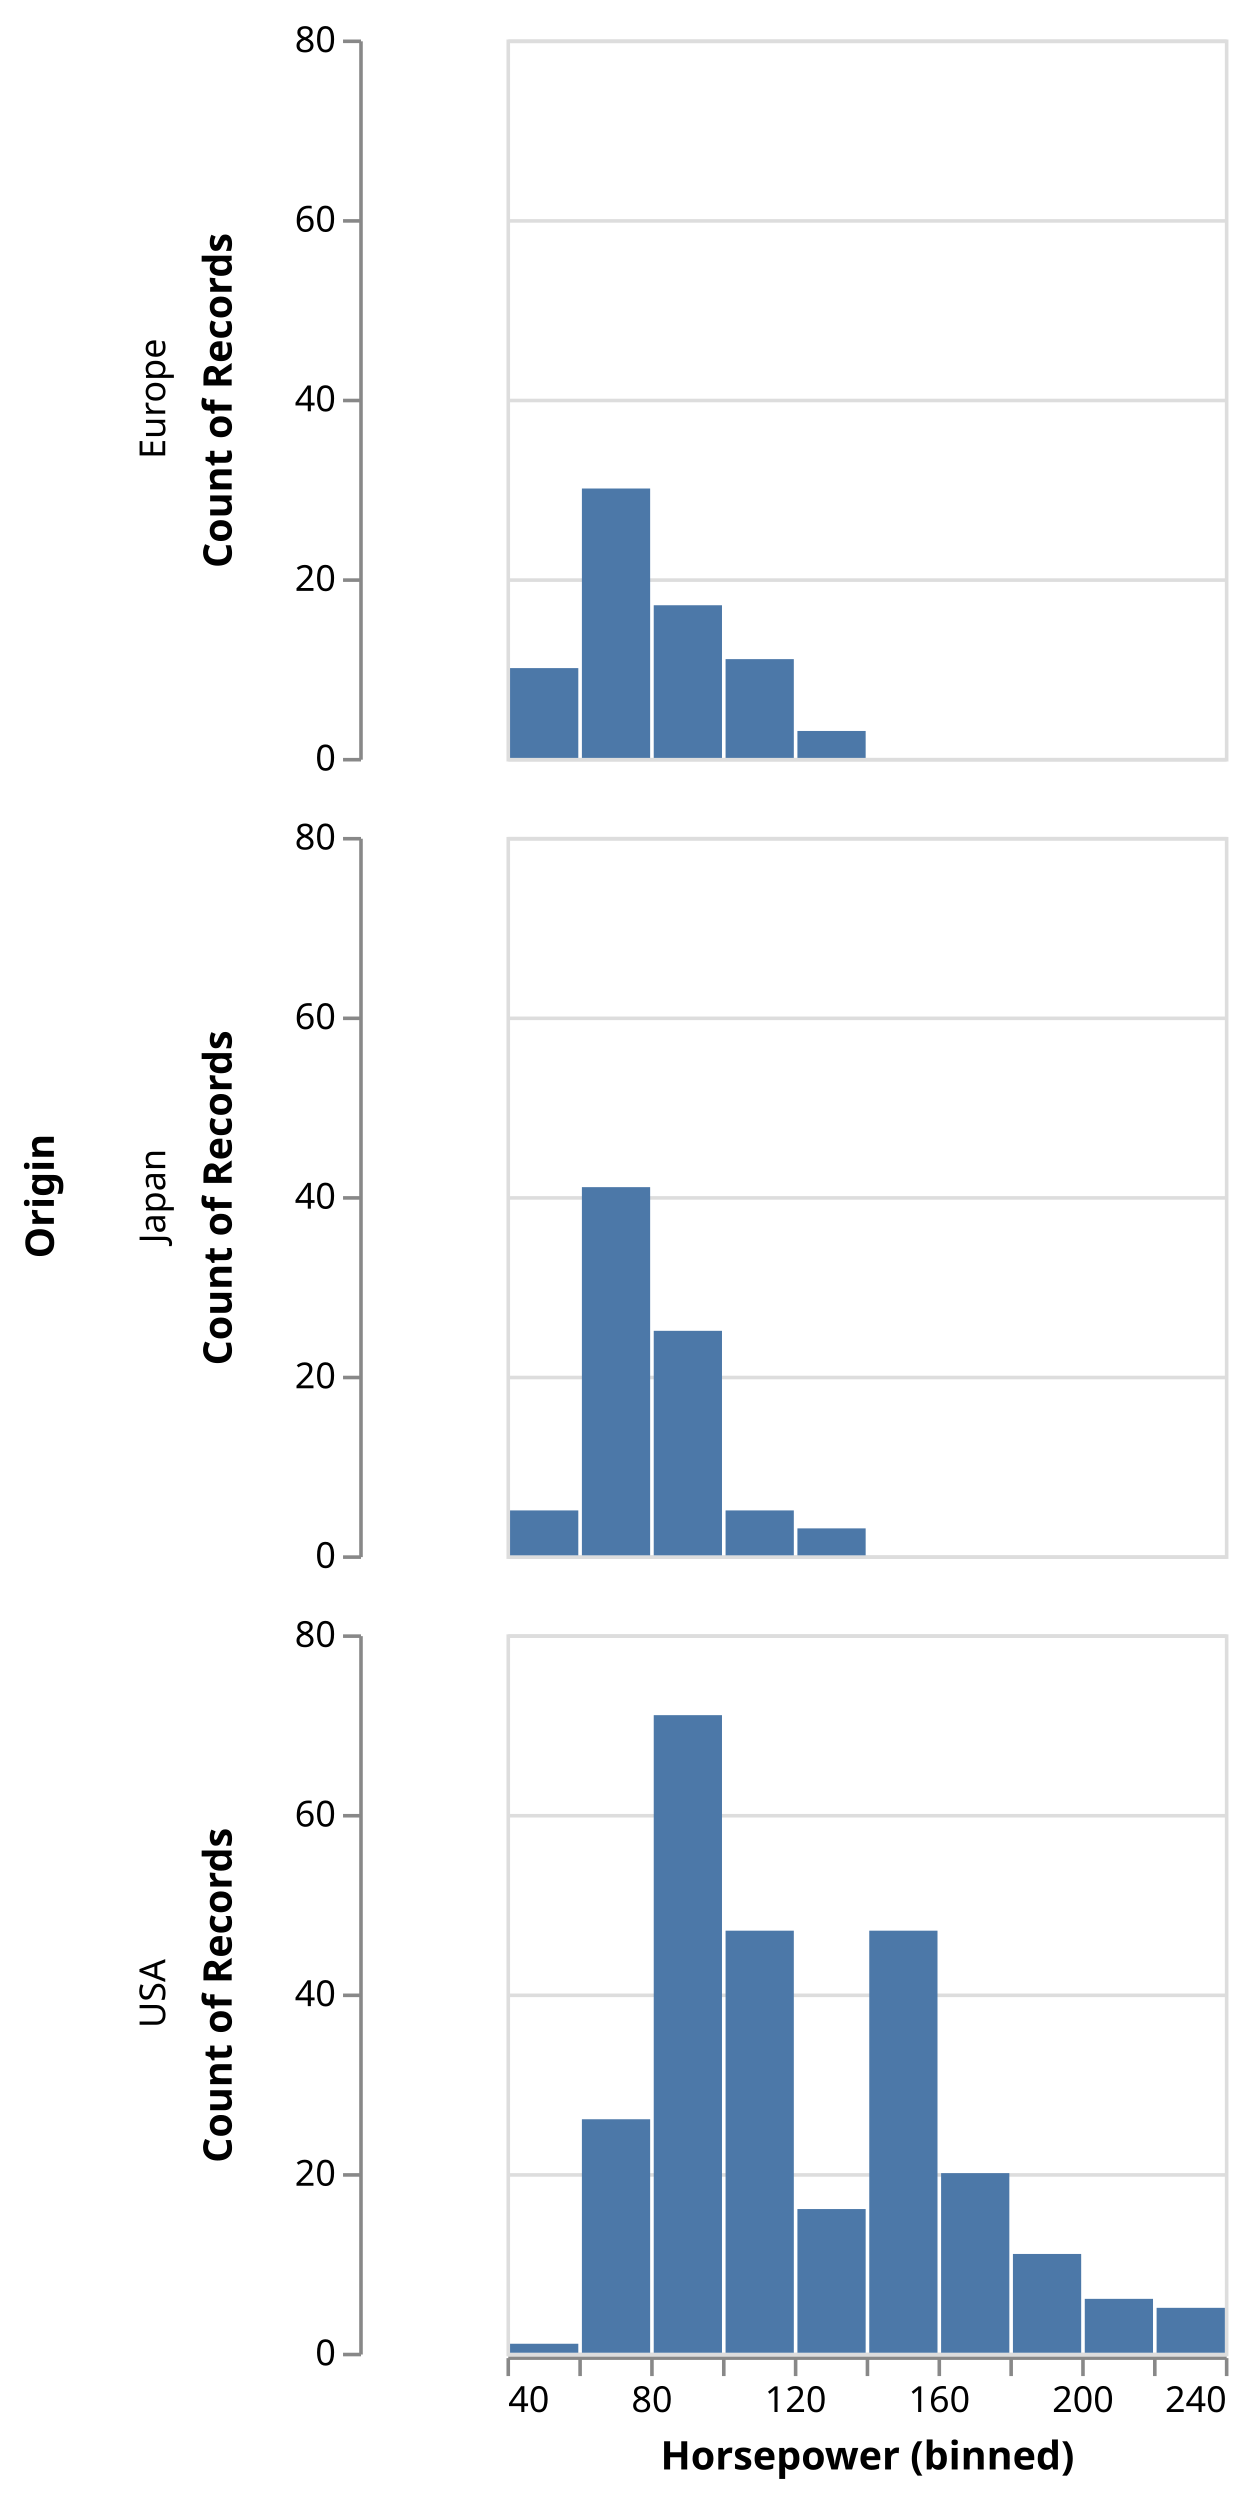
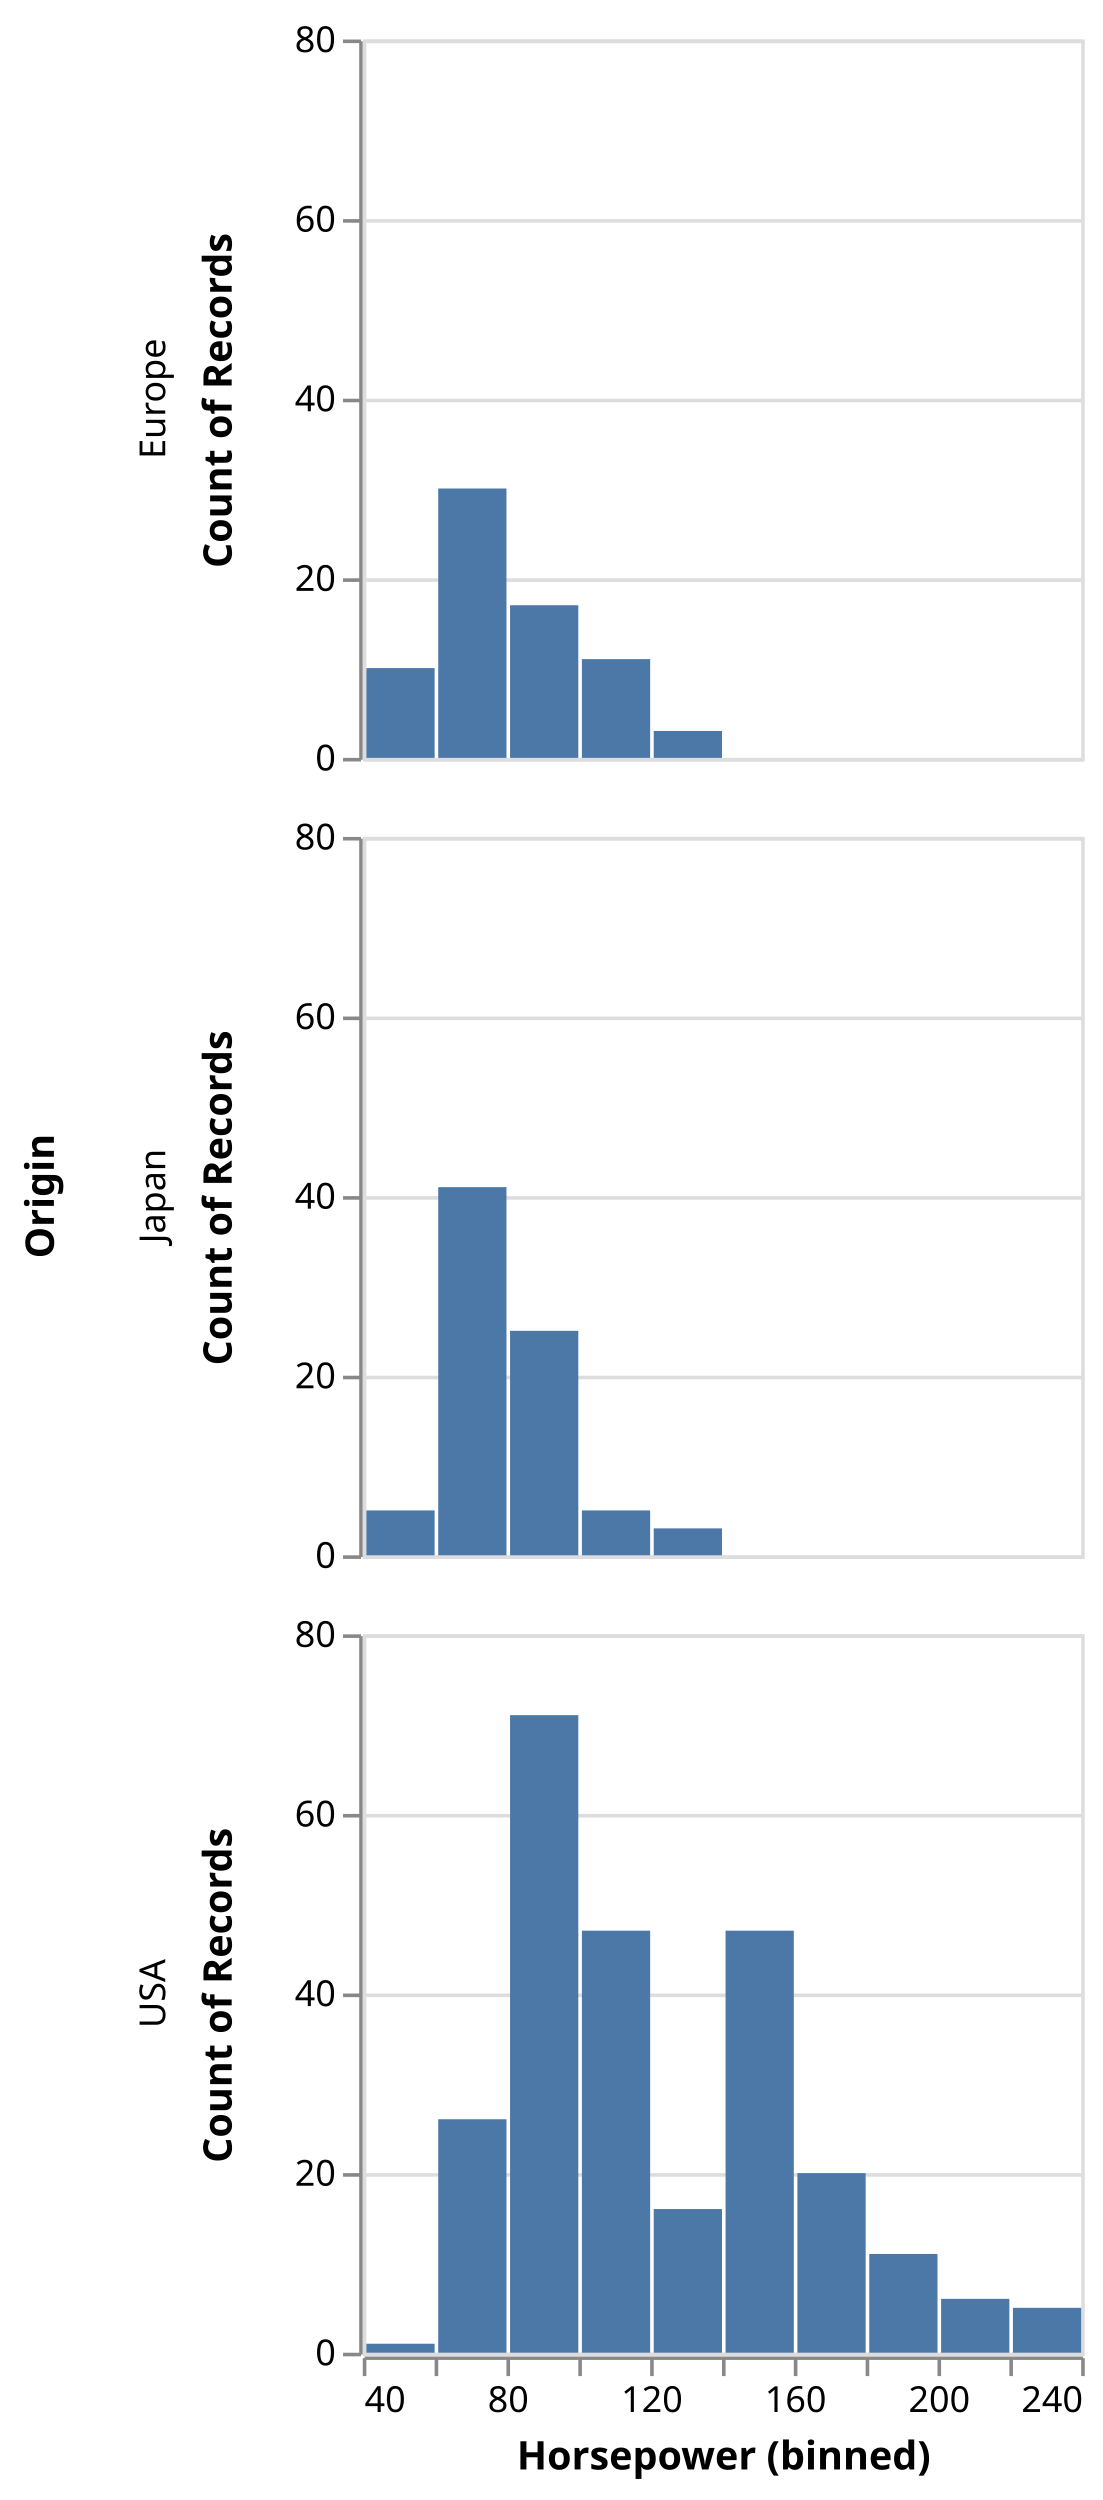
- <svg xmlns="http://www.w3.org/2000/svg" class="marks" width="347" height="696" viewBox="0 0 347 696" version="1.1">
-   <g transform="translate(141,11)">
+ <svg xmlns="http://www.w3.org/2000/svg" class="marks" width="307" height="696" viewBox="0 0 307 696" version="1.1">
+   <g transform="translate(101,11)">
    <g class="mark-group role-frame root">
      <g transform="translate(0,0)">
        <path class="background" d="M0,0h0v0h0Z" style="fill: none;" />
        <g>
          <g class="mark-group role-row-title row-title">
-             <g transform="translate(-114,322)">
+             <g transform="translate(-74,322)">
              <path class="background" d="M0,0h0v0h0Z" style="fill: none;" />
              <g>
                <g class="mark-text role-title" style="pointer-events: none;">
                  <text text-anchor="middle" transform="translate(-10,0) rotate(-90) translate(0,-2)" style="font-family: sans-serif; font-size: 11px; font-weight: bold; fill: #000; opacity: 1;">Origin</text>
                </g>
              </g>
            </g>
          </g>
          <g class="mark-group role-row-header row_header">
-             <g transform="translate(-41,0)">
+             <g transform="translate(-1,0)">
              <path class="background" d="M0,0h0v200h0Z" style="fill: none;" />
              <g>
                <g class="mark-text role-title" style="pointer-events: none;">
                  <text text-anchor="middle" transform="translate(-57,100) rotate(-90) translate(0,3)" style="font-family: sans-serif; font-size: 10px; fill: #000; opacity: 1;">Europe</text>
                </g>
                <g class="mark-group role-axis">
                  <g transform="translate(0.5,0.5)">
                    <path class="background" d="M0,0h0v0h0Z" style="pointer-events: none; fill: none;" />
                    <g>
                      <g class="mark-rule role-axis-tick" style="pointer-events: none;">
                        <line transform="translate(0,200)" x2="-5" y2="0" style="fill: none; stroke: #888; stroke-width: 1; opacity: 1;" />
                        <line transform="translate(0,150)" x2="-5" y2="0" style="fill: none; stroke: #888; stroke-width: 1; opacity: 1;" />
                        <line transform="translate(0,100)" x2="-5" y2="0" style="fill: none; stroke: #888; stroke-width: 1; opacity: 1;" />
                        <line transform="translate(0,50)" x2="-5" y2="0" style="fill: none; stroke: #888; stroke-width: 1; opacity: 1;" />
                        <line transform="translate(0,0)" x2="-5" y2="0" style="fill: none; stroke: #888; stroke-width: 1; opacity: 1;" />
                      </g>
                      <g class="mark-text role-axis-label" style="pointer-events: none;">
                        <text text-anchor="end" transform="translate(-7,203)" style="font-family: sans-serif; font-size: 10px; fill: #000; opacity: 1;">0</text>
                        <text text-anchor="end" transform="translate(-7,153)" style="font-family: sans-serif; font-size: 10px; fill: #000; opacity: 1;">20</text>
                        <text text-anchor="end" transform="translate(-7,103)" style="font-family: sans-serif; font-size: 10px; fill: #000; opacity: 1;">40</text>
                        <text text-anchor="end" transform="translate(-7,53)" style="font-family: sans-serif; font-size: 10px; fill: #000; opacity: 1;">60</text>
                        <text text-anchor="end" transform="translate(-7,3)" style="font-family: sans-serif; font-size: 10px; fill: #000; opacity: 1;">80</text>
                      </g>
                      <g class="mark-rule role-axis-domain" style="pointer-events: none;">
                        <line transform="translate(0,200)" x2="0" y2="-200" style="fill: none; stroke: #888; stroke-width: 1; opacity: 1;" />
                      </g>
                      <g class="mark-text role-axis-title" style="pointer-events: none;">
                        <text text-anchor="middle" transform="translate(-34,100) rotate(-90) translate(0,-2)" style="font-family: sans-serif; font-size: 11px; font-weight: bold; fill: #000; opacity: 1;">Count of Records</text>
                      </g>
                    </g>
                  </g>
                </g>
              </g>
            </g>
-             <g transform="translate(-41,222)">
+             <g transform="translate(-1,222)">
              <path class="background" d="M0,0h0v200h0Z" style="fill: none;" />
              <g>
                <g class="mark-text role-title" style="pointer-events: none;">
                  <text text-anchor="middle" transform="translate(-57,100) rotate(-90) translate(0,3)" style="font-family: sans-serif; font-size: 10px; fill: #000; opacity: 1;">Japan</text>
                </g>
                <g class="mark-group role-axis">
                  <g transform="translate(0.5,0.5)">
                    <path class="background" d="M0,0h0v0h0Z" style="pointer-events: none; fill: none;" />
                    <g>
                      <g class="mark-rule role-axis-tick" style="pointer-events: none;">
                        <line transform="translate(0,200)" x2="-5" y2="0" style="fill: none; stroke: #888; stroke-width: 1; opacity: 1;" />
                        <line transform="translate(0,150)" x2="-5" y2="0" style="fill: none; stroke: #888; stroke-width: 1; opacity: 1;" />
                        <line transform="translate(0,100)" x2="-5" y2="0" style="fill: none; stroke: #888; stroke-width: 1; opacity: 1;" />
                        <line transform="translate(0,50)" x2="-5" y2="0" style="fill: none; stroke: #888; stroke-width: 1; opacity: 1;" />
                        <line transform="translate(0,0)" x2="-5" y2="0" style="fill: none; stroke: #888; stroke-width: 1; opacity: 1;" />
                      </g>
                      <g class="mark-text role-axis-label" style="pointer-events: none;">
                        <text text-anchor="end" transform="translate(-7,203)" style="font-family: sans-serif; font-size: 10px; fill: #000; opacity: 1;">0</text>
                        <text text-anchor="end" transform="translate(-7,153)" style="font-family: sans-serif; font-size: 10px; fill: #000; opacity: 1;">20</text>
                        <text text-anchor="end" transform="translate(-7,103)" style="font-family: sans-serif; font-size: 10px; fill: #000; opacity: 1;">40</text>
                        <text text-anchor="end" transform="translate(-7,53)" style="font-family: sans-serif; font-size: 10px; fill: #000; opacity: 1;">60</text>
                        <text text-anchor="end" transform="translate(-7,3)" style="font-family: sans-serif; font-size: 10px; fill: #000; opacity: 1;">80</text>
                      </g>
                      <g class="mark-rule role-axis-domain" style="pointer-events: none;">
                        <line transform="translate(0,200)" x2="0" y2="-200" style="fill: none; stroke: #888; stroke-width: 1; opacity: 1;" />
                      </g>
                      <g class="mark-text role-axis-title" style="pointer-events: none;">
                        <text text-anchor="middle" transform="translate(-34,100) rotate(-90) translate(0,-2)" style="font-family: sans-serif; font-size: 11px; font-weight: bold; fill: #000; opacity: 1;">Count of Records</text>
                      </g>
                    </g>
                  </g>
                </g>
              </g>
            </g>
-             <g transform="translate(-41,444)">
+             <g transform="translate(-1,444)">
              <path class="background" d="M0,0h0v200h0Z" style="fill: none;" />
              <g>
                <g class="mark-text role-title" style="pointer-events: none;">
                  <text text-anchor="middle" transform="translate(-57,100) rotate(-90) translate(0,3)" style="font-family: sans-serif; font-size: 10px; fill: #000; opacity: 1;">USA</text>
                </g>
                <g class="mark-group role-axis">
                  <g transform="translate(0.5,0.5)">
                    <path class="background" d="M0,0h0v0h0Z" style="pointer-events: none; fill: none;" />
                    <g>
                      <g class="mark-rule role-axis-tick" style="pointer-events: none;">
                        <line transform="translate(0,200)" x2="-5" y2="0" style="fill: none; stroke: #888; stroke-width: 1; opacity: 1;" />
                        <line transform="translate(0,150)" x2="-5" y2="0" style="fill: none; stroke: #888; stroke-width: 1; opacity: 1;" />
                        <line transform="translate(0,100)" x2="-5" y2="0" style="fill: none; stroke: #888; stroke-width: 1; opacity: 1;" />
                        <line transform="translate(0,50)" x2="-5" y2="0" style="fill: none; stroke: #888; stroke-width: 1; opacity: 1;" />
                        <line transform="translate(0,0)" x2="-5" y2="0" style="fill: none; stroke: #888; stroke-width: 1; opacity: 1;" />
                      </g>
                      <g class="mark-text role-axis-label" style="pointer-events: none;">
                        <text text-anchor="end" transform="translate(-7,203)" style="font-family: sans-serif; font-size: 10px; fill: #000; opacity: 1;">0</text>
                        <text text-anchor="end" transform="translate(-7,153)" style="font-family: sans-serif; font-size: 10px; fill: #000; opacity: 1;">20</text>
                        <text text-anchor="end" transform="translate(-7,103)" style="font-family: sans-serif; font-size: 10px; fill: #000; opacity: 1;">40</text>
                        <text text-anchor="end" transform="translate(-7,53)" style="font-family: sans-serif; font-size: 10px; fill: #000; opacity: 1;">60</text>
                        <text text-anchor="end" transform="translate(-7,3)" style="font-family: sans-serif; font-size: 10px; fill: #000; opacity: 1;">80</text>
                      </g>
                      <g class="mark-rule role-axis-domain" style="pointer-events: none;">
                        <line transform="translate(0,200)" x2="0" y2="-200" style="fill: none; stroke: #888; stroke-width: 1; opacity: 1;" />
                      </g>
                      <g class="mark-text role-axis-title" style="pointer-events: none;">
                        <text text-anchor="middle" transform="translate(-34,100) rotate(-90) translate(0,-2)" style="font-family: sans-serif; font-size: 11px; font-weight: bold; fill: #000; opacity: 1;">Count of Records</text>
                      </g>
                    </g>
                  </g>
                </g>
              </g>
            </g>
          </g>
          <g class="mark-group role-column-footer column_footer">
            <g transform="translate(0,645)">
              <path class="background" d="M0,0h200v0h-200Z" style="fill: none;" />
              <g>
                <g class="mark-group role-axis">
                  <g transform="translate(0.5,0.5)">
                    <path class="background" d="M0,0h0v0h0Z" style="pointer-events: none; fill: none;" />
                    <g>
                      <g class="mark-rule role-axis-tick" style="pointer-events: none;">
                        <line transform="translate(0,0)" x2="0" y2="5" style="fill: none; stroke: #888; stroke-width: 1; opacity: 1;" />
                        <line transform="translate(20,0)" x2="0" y2="5" style="fill: none; stroke: #888; stroke-width: 1; opacity: 1;" />
                        <line transform="translate(40,0)" x2="0" y2="5" style="fill: none; stroke: #888; stroke-width: 1; opacity: 1;" />
                        <line transform="translate(60,0)" x2="0" y2="5" style="fill: none; stroke: #888; stroke-width: 1; opacity: 1;" />
                        <line transform="translate(80,0)" x2="0" y2="5" style="fill: none; stroke: #888; stroke-width: 1; opacity: 1;" />
                        <line transform="translate(100,0)" x2="0" y2="5" style="fill: none; stroke: #888; stroke-width: 1; opacity: 1;" />
                        <line transform="translate(120,0)" x2="0" y2="5" style="fill: none; stroke: #888; stroke-width: 1; opacity: 1;" />
                        <line transform="translate(140,0)" x2="0" y2="5" style="fill: none; stroke: #888; stroke-width: 1; opacity: 1;" />
                        <line transform="translate(160,0)" x2="0" y2="5" style="fill: none; stroke: #888; stroke-width: 1; opacity: 1;" />
                        <line transform="translate(180,0)" x2="0" y2="5" style="fill: none; stroke: #888; stroke-width: 1; opacity: 1;" />
                        <line transform="translate(200,0)" x2="0" y2="5" style="fill: none; stroke: #888; stroke-width: 1; opacity: 1;" />
                      </g>
                      <g class="mark-text role-axis-label" style="pointer-events: none;">
                        <text text-anchor="start" transform="translate(0,15)" style="font-family: sans-serif; font-size: 10px; fill: #000; opacity: 1;">40</text>
                        <text text-anchor="middle" transform="translate(20,15)" style="font-family: sans-serif; font-size: 10px; fill: #000; opacity: 0;">60</text>
                        <text text-anchor="middle" transform="translate(40,15)" style="font-family: sans-serif; font-size: 10px; fill: #000; opacity: 1;">80</text>
                        <text text-anchor="middle" transform="translate(60,15)" style="font-family: sans-serif; font-size: 10px; fill: #000; opacity: 0;">100</text>
                        <text text-anchor="middle" transform="translate(80,15)" style="font-family: sans-serif; font-size: 10px; fill: #000; opacity: 1;">120</text>
                        <text text-anchor="middle" transform="translate(100,15)" style="font-family: sans-serif; font-size: 10px; fill: #000; opacity: 0;">140</text>
                        <text text-anchor="middle" transform="translate(120,15)" style="font-family: sans-serif; font-size: 10px; fill: #000; opacity: 1;">160</text>
                        <text text-anchor="middle" transform="translate(140,15)" style="font-family: sans-serif; font-size: 10px; fill: #000; opacity: 0;">180</text>
                        <text text-anchor="middle" transform="translate(160,15)" style="font-family: sans-serif; font-size: 10px; fill: #000; opacity: 1;">200</text>
                        <text text-anchor="middle" transform="translate(180,15)" style="font-family: sans-serif; font-size: 10px; fill: #000; opacity: 0;">220</text>
                        <text text-anchor="end" transform="translate(200,15)" style="font-family: sans-serif; font-size: 10px; fill: #000; opacity: 1;">240</text>
                      </g>
                      <g class="mark-rule role-axis-domain" style="pointer-events: none;">
                        <line transform="translate(0,0)" x2="200" y2="0" style="fill: none; stroke: #888; stroke-width: 1; opacity: 1;" />
                      </g>
                      <g class="mark-text role-axis-title" style="pointer-events: none;">
                        <text text-anchor="middle" transform="translate(100,31)" style="font-family: sans-serif; font-size: 11px; font-weight: bold; fill: #000; opacity: 1;">Horsepower (binned)</text>
                      </g>
                    </g>
                  </g>
                </g>
              </g>
            </g>
          </g>
          <g class="mark-group role-scope cell">
            <g transform="translate(0,0)">
              <path class="background" d="M0.5,0.5h200v200h-200Z" style="fill: none; stroke: #ddd;" />
              <g>
                <g class="mark-group role-axis">
                  <g transform="translate(0.5,0.5)">
                    <path class="background" d="M0,0h0v0h0Z" style="pointer-events: none; fill: none;" />
                    <g>
                      <g class="mark-rule role-axis-grid" style="pointer-events: none;">
                        <line transform="translate(0,200)" x2="200" y2="0" style="fill: none; stroke: #ddd; stroke-width: 1; opacity: 1;" />
                        <line transform="translate(0,150)" x2="200" y2="0" style="fill: none; stroke: #ddd; stroke-width: 1; opacity: 1;" />
                        <line transform="translate(0,100)" x2="200" y2="0" style="fill: none; stroke: #ddd; stroke-width: 1; opacity: 1;" />
                        <line transform="translate(0,50)" x2="200" y2="0" style="fill: none; stroke: #ddd; stroke-width: 1; opacity: 1;" />
                        <line transform="translate(0,0)" x2="200" y2="0" style="fill: none; stroke: #ddd; stroke-width: 1; opacity: 1;" />
                      </g>
                    </g>
                  </g>
                </g>
                <g class="mark-rect role-mark child_marks">
                  <path d="M61,172.5h19v27.5h-19Z" style="fill: #4c78a8;" />
                  <path d="M1,175h19v25h-19Z" style="fill: #4c78a8;" />
                  <path d="M41,157.5h19v42.5h-19Z" style="fill: #4c78a8;" />
                  <path d="M21,125h19v75h-19Z" style="fill: #4c78a8;" />
                  <path d="M81,192.5h19v7.5h-19Z" style="fill: #4c78a8;" />
-                   <path d="M-40,195h1v5h-1Z" style="fill: none;" />
+                   <path d="M0,195h0v5h0Z" style="fill: none;" />
                </g>
              </g>
            </g>
            <g transform="translate(0,222)">
              <path class="background" d="M0.5,0.5h200v200h-200Z" style="fill: none; stroke: #ddd;" />
              <g>
                <g class="mark-group role-axis">
                  <g transform="translate(0.5,0.5)">
                    <path class="background" d="M0,0h0v0h0Z" style="pointer-events: none; fill: none;" />
                    <g>
                      <g class="mark-rule role-axis-grid" style="pointer-events: none;">
                        <line transform="translate(0,200)" x2="200" y2="0" style="fill: none; stroke: #ddd; stroke-width: 1; opacity: 1;" />
                        <line transform="translate(0,150)" x2="200" y2="0" style="fill: none; stroke: #ddd; stroke-width: 1; opacity: 1;" />
                        <line transform="translate(0,100)" x2="200" y2="0" style="fill: none; stroke: #ddd; stroke-width: 1; opacity: 1;" />
                        <line transform="translate(0,50)" x2="200" y2="0" style="fill: none; stroke: #ddd; stroke-width: 1; opacity: 1;" />
                        <line transform="translate(0,0)" x2="200" y2="0" style="fill: none; stroke: #ddd; stroke-width: 1; opacity: 1;" />
                      </g>
                    </g>
                  </g>
                </g>
                <g class="mark-rect role-mark child_marks">
                  <path d="M41,137.5h19v62.5h-19Z" style="fill: #4c78a8;" />
                  <path d="M21,97.5h19v102.5h-19Z" style="fill: #4c78a8;" />
                  <path d="M81,192.5h19v7.5h-19Z" style="fill: #4c78a8;" />
                  <path d="M1,187.5h19v12.5h-19Z" style="fill: #4c78a8;" />
                  <path d="M61,187.5h19v12.5h-19Z" style="fill: #4c78a8;" />
                </g>
              </g>
            </g>
            <g transform="translate(0,444)">
              <path class="background" d="M0.5,0.5h200v200h-200Z" style="fill: none; stroke: #ddd;" />
              <g>
                <g class="mark-group role-axis">
                  <g transform="translate(0.5,0.5)">
                    <path class="background" d="M0,0h0v0h0Z" style="pointer-events: none; fill: none;" />
                    <g>
                      <g class="mark-rule role-axis-grid" style="pointer-events: none;">
                        <line transform="translate(0,200)" x2="200" y2="0" style="fill: none; stroke: #ddd; stroke-width: 1; opacity: 1;" />
                        <line transform="translate(0,150)" x2="200" y2="0" style="fill: none; stroke: #ddd; stroke-width: 1; opacity: 1;" />
                        <line transform="translate(0,100)" x2="200" y2="0" style="fill: none; stroke: #ddd; stroke-width: 1; opacity: 1;" />
                        <line transform="translate(0,50)" x2="200" y2="0" style="fill: none; stroke: #ddd; stroke-width: 1; opacity: 1;" />
                        <line transform="translate(0,0)" x2="200" y2="0" style="fill: none; stroke: #ddd; stroke-width: 1; opacity: 1;" />
                      </g>
                    </g>
                  </g>
                </g>
                <g class="mark-rect role-mark child_marks">
                  <path d="M81,160h19v40h-19Z" style="fill: #4c78a8;" />
                  <path d="M121,150h19v50h-19Z" style="fill: #4c78a8;" />
                  <path d="M101,82.5h19v117.5h-19Z" style="fill: #4c78a8;" />
                  <path d="M141,172.5h19v27.5h-19Z" style="fill: #4c78a8;" />
                  <path d="M181,187.5h19v12.5h-19Z" style="fill: #4c78a8;" />
                  <path d="M161,185h19v15h-19Z" style="fill: #4c78a8;" />
                  <path d="M41,22.5h19v177.5h-19Z" style="fill: #4c78a8;" />
-                   <path d="M-40,190h1v10h-1Z" style="fill: none;" />
+                   <path d="M0,190h0v10h0Z" style="fill: none;" />
                  <path d="M61,82.5h19v117.5h-19Z" style="fill: #4c78a8;" />
                  <path d="M21,135h19v65h-19Z" style="fill: #4c78a8;" />
                  <path d="M1,197.5h19v2.5h-19Z" style="fill: #4c78a8;" />
                </g>
              </g>
            </g>
          </g>
        </g>
      </g>
    </g>
  </g>
</svg>
